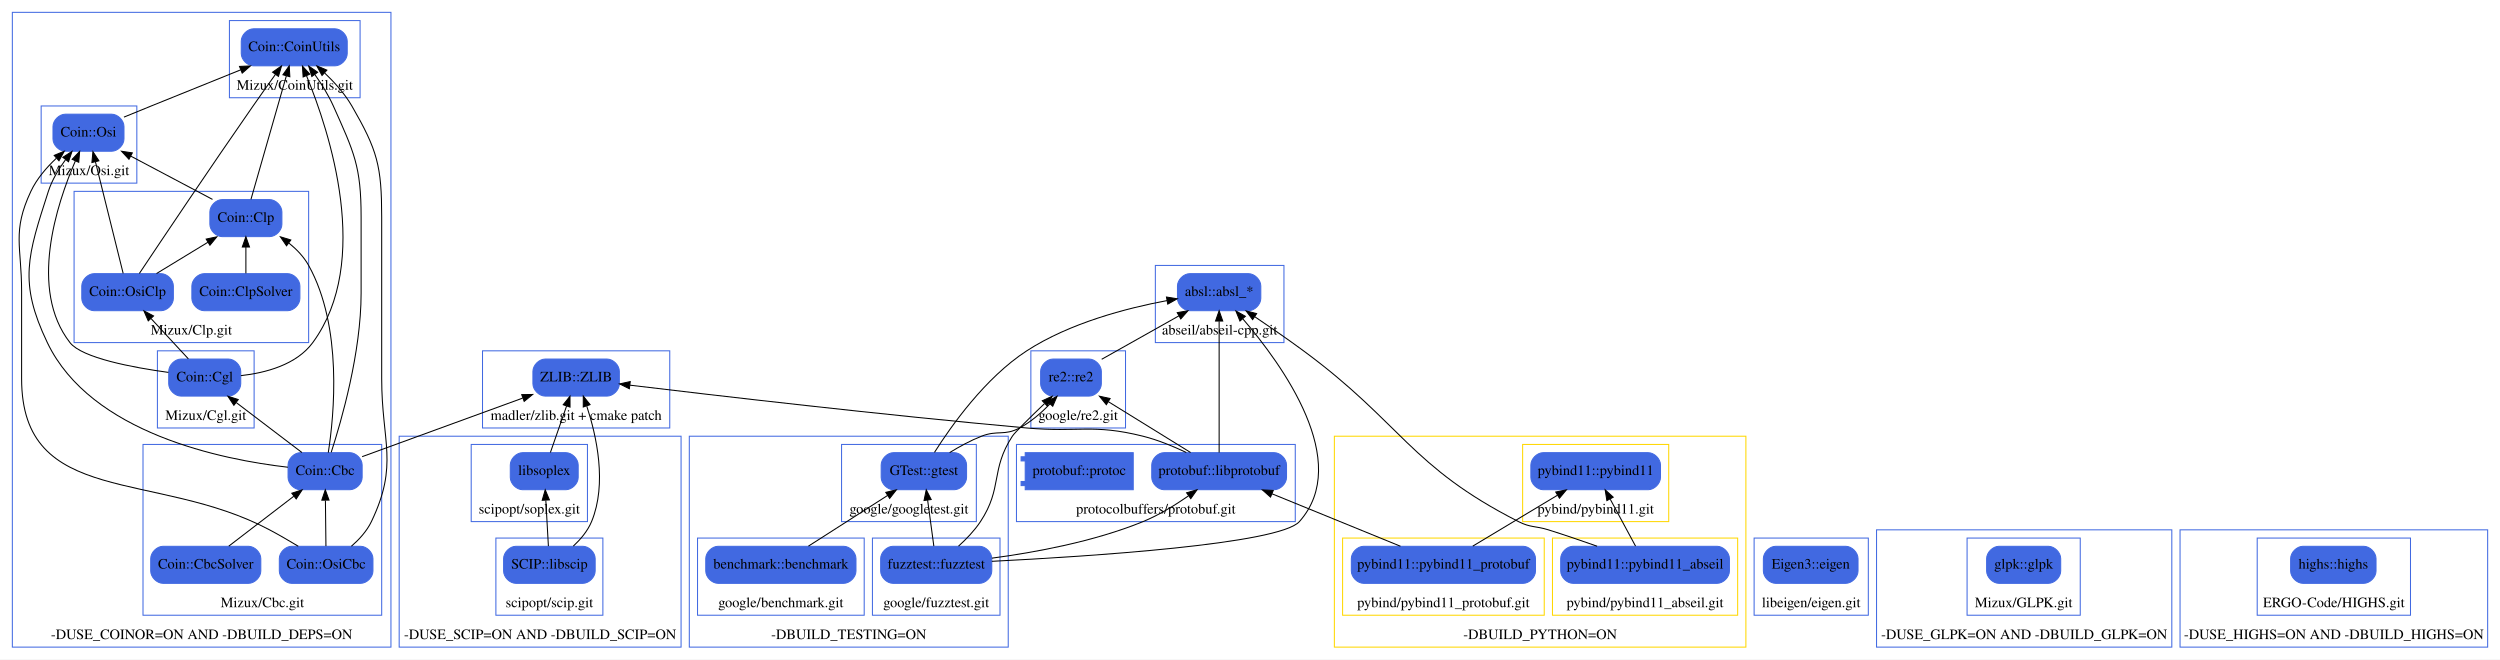
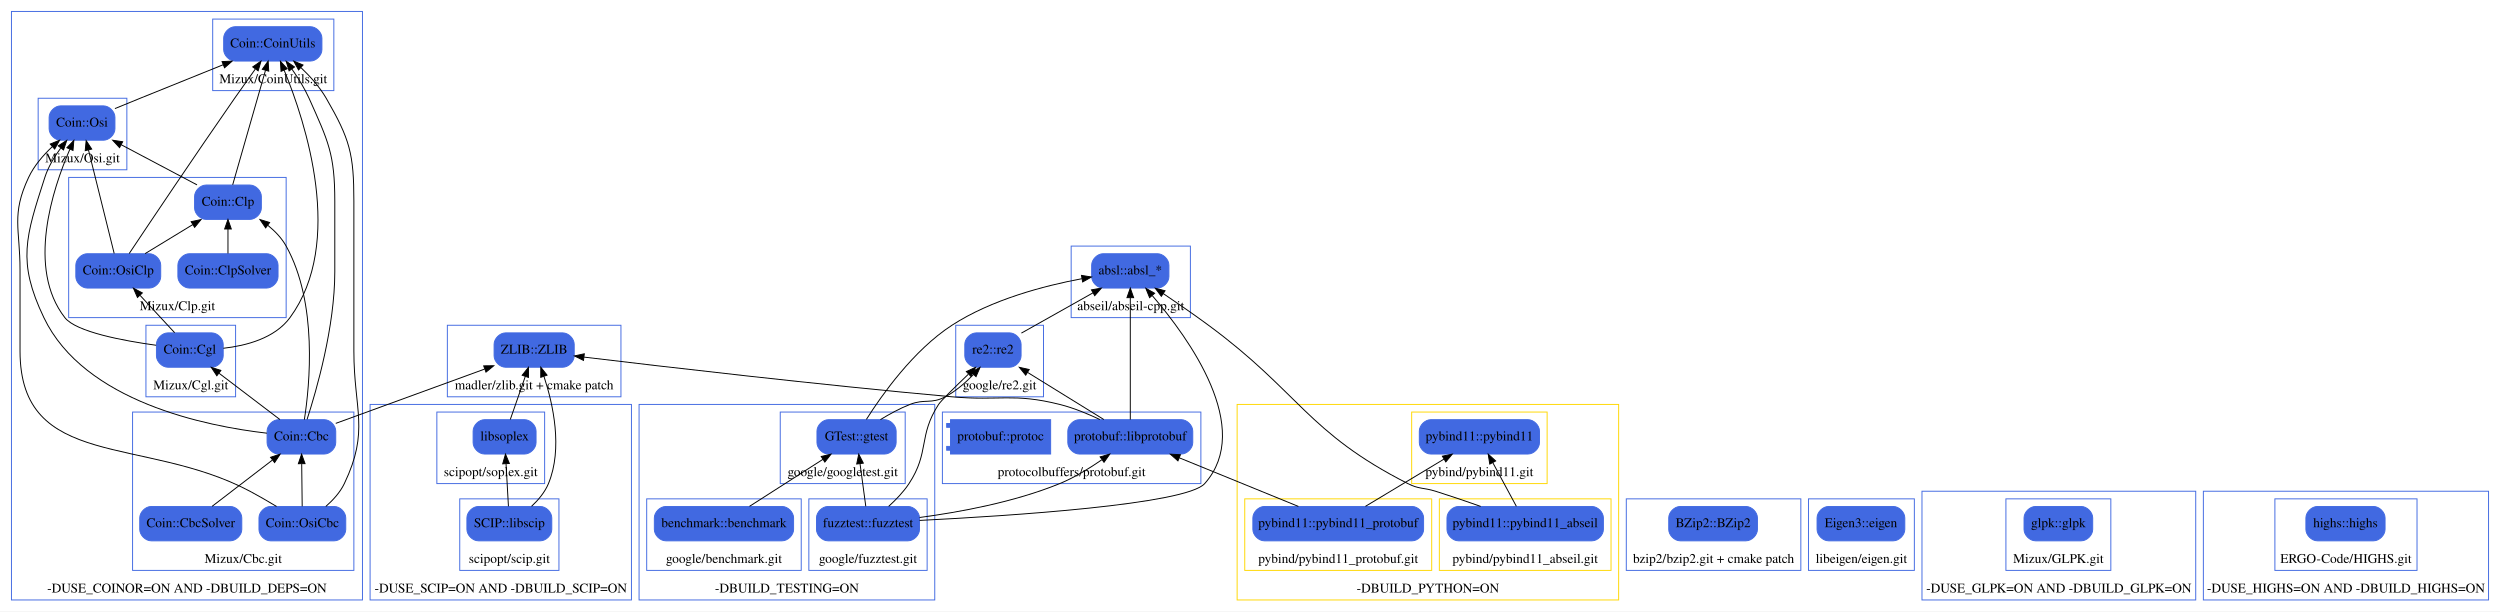
- <svg xmlns="http://www.w3.org/2000/svg" width="2430pt" height="641pt" viewBox="0.00 0.00 2430.00 641.00">
+ <svg xmlns="http://www.w3.org/2000/svg" width="2621pt" height="641pt" viewBox="0.00 0.00 2621.00 641.00">
  <g id="graph0" class="graph" transform="scale(1 1) rotate(0) translate(4 637)">
-     <polygon fill="white" stroke="transparent" points="-4,4 -4,-637 2426,-637 2426,4 -4,4" />
+     <polygon fill="white" stroke="transparent" points="-4,4 -4,-637 2617,-637 2617,4 -4,4" />
    <g id="clust1" class="cluster">
      <polygon fill="none" stroke="royalblue" points="465,-221 465,-296 647,-296 647,-221 465,-221" />
      <text text-anchor="middle" x="556" y="-228.8" font-family="Times,serif" font-size="14.00">madler/zlib.git + cmake patch</text>
    </g>
    <g id="clust2" class="cluster">
+       <polygon fill="none" stroke="royalblue" points="1701,-39 1701,-114 1884,-114 1884,-39 1701,-39" />
+       <text text-anchor="middle" x="1792.5" y="-46.8" font-family="Times,serif" font-size="14.00">bzip2/bzip2.git + cmake patch</text>
+     </g>
+     <g id="clust3" class="cluster">
      <polygon fill="none" stroke="royalblue" points="1119,-304 1119,-379 1244,-379 1244,-304 1119,-304" />
      <text text-anchor="middle" x="1181.5" y="-311.8" font-family="Times,serif" font-size="14.00">abseil/abseil-cpp.git</text>
    </g>
-     <g id="clust3" class="cluster">
+     <g id="clust4" class="cluster">
      <polygon fill="none" stroke="royalblue" points="984,-130 984,-205 1255,-205 1255,-130 984,-130" />
      <text text-anchor="middle" x="1119.5" y="-137.8" font-family="Times,serif" font-size="14.00">protocolbuffers/protobuf.git</text>
    </g>
-     <g id="clust4" class="cluster">
+     <g id="clust5" class="cluster">
      <polygon fill="none" stroke="royalblue" points="998,-221 998,-296 1090,-296 1090,-221 998,-221" />
      <text text-anchor="middle" x="1044" y="-228.8" font-family="Times,serif" font-size="14.00">google/re2.git</text>
    </g>
-     <g id="clust5" class="cluster">
-       <polygon fill="none" stroke="royalblue" points="1701,-39 1701,-114 1812,-114 1812,-39 1701,-39" />
-       <text text-anchor="middle" x="1756.5" y="-46.8" font-family="Times,serif" font-size="14.00">libeigen/eigen.git</text>
-     </g>
    <g id="clust6" class="cluster">
+       <polygon fill="none" stroke="royalblue" points="1892,-39 1892,-114 2003,-114 2003,-39 1892,-39" />
+       <text text-anchor="middle" x="1947.5" y="-46.8" font-family="Times,serif" font-size="14.00">libeigen/eigen.git</text>
+     </g>
+     <g id="clust7" class="cluster">
      <polygon fill="none" stroke="royalblue" points="8,-8 8,-625 376,-625 376,-8 8,-8" />
      <text text-anchor="middle" x="192" y="-15.8" font-family="Times,serif" font-size="14.00">-DUSE_COINOR=ON AND -DBUILD_DEPS=ON</text>
    </g>
-     <g id="clust7" class="cluster">
+     <g id="clust8" class="cluster">
      <polygon fill="none" stroke="royalblue" points="219,-542 219,-617 346,-617 346,-542 219,-542" />
      <text text-anchor="middle" x="282.5" y="-549.8" font-family="Times,serif" font-size="14.00">Mizux/CoinUtils.git</text>
    </g>
-     <g id="clust8" class="cluster">
+     <g id="clust9" class="cluster">
      <polygon fill="none" stroke="royalblue" points="36,-459 36,-534 129,-534 129,-459 36,-459" />
      <text text-anchor="middle" x="82.5" y="-466.8" font-family="Times,serif" font-size="14.00">Mizux/Osi.git</text>
    </g>
-     <g id="clust9" class="cluster">
+     <g id="clust10" class="cluster">
      <polygon fill="none" stroke="royalblue" points="68,-304 68,-451 296,-451 296,-304 68,-304" />
      <text text-anchor="middle" x="182" y="-311.8" font-family="Times,serif" font-size="14.00">Mizux/Clp.git</text>
    </g>
-     <g id="clust10" class="cluster">
+     <g id="clust11" class="cluster">
      <polygon fill="none" stroke="royalblue" points="149,-221 149,-296 243,-296 243,-221 149,-221" />
      <text text-anchor="middle" x="196" y="-228.8" font-family="Times,serif" font-size="14.00">Mizux/Cgl.git</text>
    </g>
-     <g id="clust11" class="cluster">
+     <g id="clust12" class="cluster">
      <polygon fill="none" stroke="royalblue" points="135,-39 135,-205 367,-205 367,-39 135,-39" />
      <text text-anchor="middle" x="251" y="-46.8" font-family="Times,serif" font-size="14.00">Mizux/Cbc.git</text>
    </g>
-     <g id="clust12" class="cluster">
-       <polygon fill="none" stroke="royalblue" points="1820,-8 1820,-122 2107,-122 2107,-8 1820,-8" />
-       <text text-anchor="middle" x="1963.5" y="-15.8" font-family="Times,serif" font-size="14.00">-DUSE_GLPK=ON AND -DBUILD_GLPK=ON</text>
-     </g>
    <g id="clust13" class="cluster">
-       <polygon fill="none" stroke="royalblue" points="1908,-39 1908,-114 2018,-114 2018,-39 1908,-39" />
-       <text text-anchor="middle" x="1963" y="-46.8" font-family="Times,serif" font-size="14.00">Mizux/GLPK.git</text>
+       <polygon fill="none" stroke="royalblue" points="2011,-8 2011,-122 2298,-122 2298,-8 2011,-8" />
+       <text text-anchor="middle" x="2154.5" y="-15.8" font-family="Times,serif" font-size="14.00">-DUSE_GLPK=ON AND -DBUILD_GLPK=ON</text>
    </g>
    <g id="clust14" class="cluster">
-       <polygon fill="none" stroke="royalblue" points="2115,-8 2115,-122 2414,-122 2414,-8 2115,-8" />
-       <text text-anchor="middle" x="2264.5" y="-15.8" font-family="Times,serif" font-size="14.00">-DUSE_HIGHS=ON AND -DBUILD_HIGHS=ON</text>
+       <polygon fill="none" stroke="royalblue" points="2099,-39 2099,-114 2209,-114 2209,-39 2099,-39" />
+       <text text-anchor="middle" x="2154" y="-46.8" font-family="Times,serif" font-size="14.00">Mizux/GLPK.git</text>
    </g>
    <g id="clust15" class="cluster">
-       <polygon fill="none" stroke="royalblue" points="2190,-39 2190,-114 2339,-114 2339,-39 2190,-39" />
-       <text text-anchor="middle" x="2264.5" y="-46.8" font-family="Times,serif" font-size="14.00">ERGO-Code/HIGHS.git</text>
+       <polygon fill="none" stroke="royalblue" points="2306,-8 2306,-122 2605,-122 2605,-8 2306,-8" />
+       <text text-anchor="middle" x="2455.5" y="-15.8" font-family="Times,serif" font-size="14.00">-DUSE_HIGHS=ON AND -DBUILD_HIGHS=ON</text>
    </g>
    <g id="clust16" class="cluster">
+       <polygon fill="none" stroke="royalblue" points="2381,-39 2381,-114 2530,-114 2530,-39 2381,-39" />
+       <text text-anchor="middle" x="2455.5" y="-46.8" font-family="Times,serif" font-size="14.00">ERGO-Code/HIGHS.git</text>
+     </g>
+     <g id="clust17" class="cluster">
      <polygon fill="none" stroke="royalblue" points="384,-8 384,-213 658,-213 658,-8 384,-8" />
      <text text-anchor="middle" x="521" y="-15.8" font-family="Times,serif" font-size="14.00">-DUSE_SCIP=ON AND -DBUILD_SCIP=ON</text>
    </g>
-     <g id="clust17" class="cluster">
+     <g id="clust18" class="cluster">
      <polygon fill="none" stroke="royalblue" points="454,-130 454,-205 567,-205 567,-130 454,-130" />
      <text text-anchor="middle" x="510.5" y="-137.8" font-family="Times,serif" font-size="14.00">scipopt/soplex.git</text>
    </g>
-     <g id="clust18" class="cluster">
+     <g id="clust19" class="cluster">
      <polygon fill="none" stroke="royalblue" points="478,-39 478,-114 582,-114 582,-39 478,-39" />
      <text text-anchor="middle" x="530" y="-46.8" font-family="Times,serif" font-size="14.00">scipopt/scip.git</text>
    </g>
-     <g id="clust19" class="cluster">
+     <g id="clust20" class="cluster">
      <polygon fill="none" stroke="royalblue" points="666,-8 666,-213 976,-213 976,-8 666,-8" />
      <text text-anchor="middle" x="821" y="-15.8" font-family="Times,serif" font-size="14.00">-DBUILD_TESTING=ON</text>
    </g>
-     <g id="clust20" class="cluster">
+     <g id="clust21" class="cluster">
      <polygon fill="none" stroke="royalblue" points="814,-130 814,-205 945,-205 945,-130 814,-130" />
      <text text-anchor="middle" x="879.5" y="-137.8" font-family="Times,serif" font-size="14.00">google/googletest.git</text>
    </g>
-     <g id="clust21" class="cluster">
+     <g id="clust22" class="cluster">
      <polygon fill="none" stroke="royalblue" points="674,-39 674,-114 836,-114 836,-39 674,-39" />
      <text text-anchor="middle" x="755" y="-46.8" font-family="Times,serif" font-size="14.00">google/benchmark.git</text>
    </g>
-     <g id="clust22" class="cluster">
+     <g id="clust23" class="cluster">
      <polygon fill="none" stroke="royalblue" points="844,-39 844,-114 968,-114 968,-39 844,-39" />
      <text text-anchor="middle" x="906" y="-46.8" font-family="Times,serif" font-size="14.00">google/fuzztest.git</text>
    </g>
-     <g id="clust23" class="cluster">
+     <g id="clust24" class="cluster">
      <polygon fill="none" stroke="gold" points="1293,-8 1293,-213 1693,-213 1693,-8 1293,-8" />
      <text text-anchor="middle" x="1493" y="-15.8" font-family="Times,serif" font-size="14.00">-DBUILD_PYTHON=ON</text>
    </g>
-     <g id="clust24" class="cluster">
+     <g id="clust25" class="cluster">
      <polygon fill="none" stroke="gold" points="1476,-130 1476,-205 1618,-205 1618,-130 1476,-130" />
      <text text-anchor="middle" x="1547" y="-137.8" font-family="Times,serif" font-size="14.00">pybind/pybind11.git</text>
    </g>
-     <g id="clust25" class="cluster">
+     <g id="clust26" class="cluster">
      <polygon fill="none" stroke="gold" points="1505,-39 1505,-114 1685,-114 1685,-39 1505,-39" />
      <text text-anchor="middle" x="1595" y="-46.8" font-family="Times,serif" font-size="14.00">pybind/pybind11_abseil.git</text>
    </g>
-     <g id="clust26" class="cluster">
+     <g id="clust27" class="cluster">
      <polygon fill="none" stroke="gold" points="1301,-39 1301,-114 1497,-114 1497,-39 1301,-39" />
      <text text-anchor="middle" x="1399" y="-46.8" font-family="Times,serif" font-size="14.00">pybind/pybind11_protobuf.git</text>
    </g>
    <g id="node1" class="node">
      <path fill="royalblue" stroke="royalblue" d="M586,-288C586,-288 526,-288 526,-288 520,-288 514,-282 514,-276 514,-276 514,-264 514,-264 514,-258 520,-252 526,-252 526,-252 586,-252 586,-252 592,-252 598,-258 598,-264 598,-264 598,-276 598,-276 598,-282 592,-288 586,-288" />
      <text text-anchor="middle" x="556" y="-266.3" font-family="Times,serif" font-size="14.00">ZLIB::ZLIB</text>
    </g>
    <g id="node2" class="node">
+       <path fill="royalblue" stroke="royalblue" d="M1826.5,-106C1826.5,-106 1757.5,-106 1757.5,-106 1751.5,-106 1745.5,-100 1745.5,-94 1745.5,-94 1745.5,-82 1745.5,-82 1745.5,-76 1751.5,-70 1757.5,-70 1757.5,-70 1826.5,-70 1826.5,-70 1832.5,-70 1838.5,-76 1838.5,-82 1838.5,-82 1838.5,-94 1838.5,-94 1838.5,-100 1832.5,-106 1826.5,-106" />
+       <text text-anchor="middle" x="1792" y="-84.3" font-family="Times,serif" font-size="14.00">BZip2::BZip2</text>
+     </g>
+     <g id="node3" class="node">
      <path fill="royalblue" stroke="royalblue" d="M1209.5,-371C1209.5,-371 1152.5,-371 1152.5,-371 1146.5,-371 1140.5,-365 1140.5,-359 1140.5,-359 1140.5,-347 1140.5,-347 1140.5,-341 1146.5,-335 1152.5,-335 1152.5,-335 1209.5,-335 1209.5,-335 1215.5,-335 1221.5,-341 1221.5,-347 1221.5,-347 1221.5,-359 1221.5,-359 1221.5,-365 1215.5,-371 1209.5,-371" />
      <text text-anchor="middle" x="1181" y="-349.3" font-family="Times,serif" font-size="14.00">absl::absl_*</text>
    </g>
-     <g id="node3" class="node">
+     <g id="node4" class="node">
      <path fill="royalblue" stroke="royalblue" d="M1234.5,-197C1234.5,-197 1127.5,-197 1127.5,-197 1121.5,-197 1115.5,-191 1115.5,-185 1115.5,-185 1115.5,-173 1115.5,-173 1115.5,-167 1121.5,-161 1127.5,-161 1127.5,-161 1234.5,-161 1234.5,-161 1240.5,-161 1246.5,-167 1246.5,-173 1246.5,-173 1246.5,-185 1246.5,-185 1246.5,-191 1240.5,-197 1234.5,-197" />
      <text text-anchor="middle" x="1181" y="-175.3" font-family="Times,serif" font-size="14.00">protobuf::libprotobuf</text>
    </g>
    <g id="edge24" class="edge">
      <path fill="none" stroke="black" d="M1149.09,-197.16C1136.35,-203.22 1121.33,-209.42 1107,-213 1058.16,-225.22 1044.14,-216.48 994,-221 854.45,-233.58 690.37,-252.73 608.3,-262.61" />
      <polygon fill="black" stroke="black" points="607.74,-259.15 598.23,-263.83 608.58,-266.1 607.74,-259.15" />
    </g>
    <g id="edge29" class="edge">
      <path fill="none" stroke="black" d="M1181,-197.12C1181,-227 1181,-288.89 1181,-324.73" />
      <polygon fill="black" stroke="black" points="1177.5,-324.95 1181,-334.95 1184.5,-324.95 1177.5,-324.95" />
    </g>
-     <g id="node5" class="node">
+     <g id="node6" class="node">
      <path fill="royalblue" stroke="royalblue" d="M1054.5,-288C1054.5,-288 1019.5,-288 1019.5,-288 1013.5,-288 1007.5,-282 1007.5,-276 1007.5,-276 1007.5,-264 1007.5,-264 1007.5,-258 1013.5,-252 1019.5,-252 1019.5,-252 1054.5,-252 1054.5,-252 1060.5,-252 1066.5,-258 1066.5,-264 1066.5,-264 1066.5,-276 1066.5,-276 1066.5,-282 1060.5,-288 1054.5,-288" />
      <text text-anchor="middle" x="1037" y="-266.3" font-family="Times,serif" font-size="14.00">re2::re2</text>
    </g>
    <g id="edge35" class="edge">
      <path fill="none" stroke="black" d="M1153.24,-197.16C1130.53,-211.2 1098.23,-231.16 1073.44,-246.48" />
      <polygon fill="black" stroke="black" points="1071.35,-243.66 1064.68,-251.89 1075.03,-249.61 1071.35,-243.66" />
    </g>
-     <g id="node4" class="node">
+     <g id="node5" class="node">
      <polygon fill="royalblue" stroke="royalblue" points="1097.5,-197 992.5,-197 992.5,-193 988.5,-193 988.5,-189 992.5,-189 992.5,-169 988.5,-169 988.5,-165 992.5,-165 992.5,-161 1097.5,-161 1097.5,-197" />
      <polyline fill="none" stroke="royalblue" points="992.5,-193 996.5,-193 996.5,-189 992.5,-189 " />
      <polyline fill="none" stroke="royalblue" points="992.5,-169 996.5,-169 996.5,-165 992.5,-165 " />
      <text text-anchor="middle" x="1045" y="-175.3" font-family="Times,serif" font-size="14.00">protobuf::protoc</text>
    </g>
    <g id="edge28" class="edge">
      <path fill="none" stroke="black" d="M1066.84,-287.78C1088.61,-300.03 1118.31,-316.74 1141.97,-330.04" />
      <polygon fill="black" stroke="black" points="1140.27,-333.11 1150.71,-334.96 1143.71,-327.01 1140.27,-333.11" />
    </g>
-     <g id="node6" class="node">
-       <path fill="royalblue" stroke="royalblue" d="M1790,-106C1790,-106 1722,-106 1722,-106 1716,-106 1710,-100 1710,-94 1710,-94 1710,-82 1710,-82 1710,-76 1716,-70 1722,-70 1722,-70 1790,-70 1790,-70 1796,-70 1802,-76 1802,-82 1802,-82 1802,-94 1802,-94 1802,-100 1796,-106 1790,-106" />
-       <text text-anchor="middle" x="1756" y="-84.3" font-family="Times,serif" font-size="14.00">Eigen3::eigen</text>
-     </g>
    <g id="node7" class="node">
+       <path fill="royalblue" stroke="royalblue" d="M1981,-106C1981,-106 1913,-106 1913,-106 1907,-106 1901,-100 1901,-94 1901,-94 1901,-82 1901,-82 1901,-76 1907,-70 1913,-70 1913,-70 1981,-70 1981,-70 1987,-70 1993,-76 1993,-82 1993,-82 1993,-94 1993,-94 1993,-100 1987,-106 1981,-106" />
+       <text text-anchor="middle" x="1947" y="-84.3" font-family="Times,serif" font-size="14.00">Eigen3::eigen</text>
+     </g>
+     <g id="node8" class="node">
      <path fill="royalblue" stroke="royalblue" d="M321.5,-609C321.5,-609 242.5,-609 242.5,-609 236.5,-609 230.5,-603 230.5,-597 230.5,-597 230.5,-585 230.5,-585 230.5,-579 236.5,-573 242.5,-573 242.5,-573 321.5,-573 321.5,-573 327.5,-573 333.5,-579 333.5,-585 333.5,-585 333.5,-597 333.5,-597 333.5,-603 327.5,-609 321.5,-609" />
      <text text-anchor="middle" x="282" y="-587.3" font-family="Times,serif" font-size="14.00">Coin::CoinUtils</text>
    </g>
-     <g id="node8" class="node">
+     <g id="node9" class="node">
      <path fill="royalblue" stroke="royalblue" d="M104.5,-526C104.5,-526 59.5,-526 59.5,-526 53.5,-526 47.5,-520 47.5,-514 47.5,-514 47.5,-502 47.5,-502 47.5,-496 53.5,-490 59.5,-490 59.5,-490 104.5,-490 104.5,-490 110.5,-490 116.5,-496 116.5,-502 116.5,-502 116.5,-514 116.5,-514 116.5,-520 110.5,-526 104.5,-526" />
      <text text-anchor="middle" x="82" y="-504.3" font-family="Times,serif" font-size="14.00">Coin::Osi</text>
    </g>
    <g id="edge1" class="edge">
      <path fill="none" stroke="black" d="M116.5,-523.18C125.15,-526.73 134.41,-530.51 143,-534 171.77,-545.69 203.92,-558.65 230.05,-569.16" />
      <polygon fill="black" stroke="black" points="228.8,-572.43 239.39,-572.91 231.42,-565.93 228.8,-572.43" />
    </g>
-     <g id="node9" class="node">
+     <g id="node10" class="node">
      <path fill="royalblue" stroke="royalblue" d="M258,-443C258,-443 212,-443 212,-443 206,-443 200,-437 200,-431 200,-431 200,-419 200,-419 200,-413 206,-407 212,-407 212,-407 258,-407 258,-407 264,-407 270,-413 270,-419 270,-419 270,-431 270,-431 270,-437 264,-443 258,-443" />
      <text text-anchor="middle" x="235" y="-421.3" font-family="Times,serif" font-size="14.00">Coin::Clp</text>
    </g>
    <g id="edge2" class="edge">
      <path fill="none" stroke="black" d="M239.94,-443.24C248.14,-471.86 264.63,-529.37 274.34,-563.28" />
      <polygon fill="black" stroke="black" points="271.01,-564.34 277.13,-572.99 277.73,-562.41 271.01,-564.34" />
    </g>
    <g id="edge3" class="edge">
      <path fill="none" stroke="black" d="M202.55,-443.18C179.35,-455.46 147.95,-472.09 123.01,-485.29" />
      <polygon fill="black" stroke="black" points="121.34,-482.21 114.14,-489.99 124.61,-488.4 121.34,-482.21" />
    </g>
-     <g id="node10" class="node">
+     <g id="node11" class="node">
      <path fill="royalblue" stroke="royalblue" d="M152.5,-371C152.5,-371 87.5,-371 87.5,-371 81.5,-371 75.5,-365 75.5,-359 75.5,-359 75.5,-347 75.5,-347 75.5,-341 81.5,-335 87.5,-335 87.5,-335 152.5,-335 152.5,-335 158.5,-335 164.5,-341 164.5,-347 164.5,-347 164.5,-359 164.5,-359 164.5,-365 158.5,-371 152.5,-371" />
      <text text-anchor="middle" x="120" y="-349.3" font-family="Times,serif" font-size="14.00">Coin::OsiClp</text>
    </g>
    <g id="edge4" class="edge">
      <path fill="none" stroke="black" d="M131.47,-371.22C152.92,-403.37 200.71,-474.66 242,-534 249,-544.06 256.82,-555.05 263.67,-564.61" />
      <polygon fill="black" stroke="black" points="260.96,-566.84 269.64,-572.92 266.64,-562.76 260.96,-566.84" />
    </g>
    <g id="edge5" class="edge">
      <path fill="none" stroke="black" d="M115.71,-371.25C109.16,-397.65 96.58,-448.31 88.77,-479.72" />
      <polygon fill="black" stroke="black" points="85.34,-479.03 86.33,-489.57 92.14,-480.71 85.34,-479.03" />
    </g>
    <g id="edge6" class="edge">
      <path fill="none" stroke="black" d="M148.13,-371.12C163.17,-380.28 181.87,-391.66 198.06,-401.52" />
      <polygon fill="black" stroke="black" points="196.4,-404.6 206.76,-406.81 200.04,-398.62 196.4,-404.6" />
    </g>
-     <g id="node11" class="node">
+     <g id="node12" class="node">
      <path fill="royalblue" stroke="royalblue" d="M275.5,-371C275.5,-371 194.5,-371 194.5,-371 188.5,-371 182.5,-365 182.5,-359 182.5,-359 182.5,-347 182.5,-347 182.5,-341 188.5,-335 194.5,-335 194.5,-335 275.5,-335 275.5,-335 281.5,-335 287.5,-341 287.5,-347 287.5,-347 287.5,-359 287.5,-359 287.5,-365 281.5,-371 275.5,-371" />
      <text text-anchor="middle" x="235" y="-349.3" font-family="Times,serif" font-size="14.00">Coin::ClpSolver</text>
    </g>
    <g id="edge7" class="edge">
      <path fill="none" stroke="black" d="M235,-371.3C235,-379.02 235,-388.29 235,-396.89" />
      <polygon fill="black" stroke="black" points="231.5,-396.9 235,-406.9 238.5,-396.9 231.5,-396.9" />
    </g>
-     <g id="node12" class="node">
+     <g id="node13" class="node">
      <path fill="royalblue" stroke="royalblue" d="M218,-288C218,-288 172,-288 172,-288 166,-288 160,-282 160,-276 160,-276 160,-264 160,-264 160,-258 166,-252 172,-252 172,-252 218,-252 218,-252 224,-252 230,-258 230,-264 230,-264 230,-276 230,-276 230,-282 224,-288 218,-288" />
      <text text-anchor="middle" x="195" y="-266.3" font-family="Times,serif" font-size="14.00">Coin::Cgl</text>
    </g>
    <g id="edge8" class="edge">
      <path fill="none" stroke="black" d="M230.13,-271.87C254.04,-274.53 284.12,-282.36 300,-304 357.78,-382.73 316.37,-508.86 293.91,-563.42" />
      <polygon fill="black" stroke="black" points="290.64,-562.18 289.97,-572.75 297.09,-564.91 290.64,-562.18" />
    </g>
    <g id="edge9" class="edge">
      <path fill="none" stroke="black" d="M159.71,-275.02C125.04,-279.78 75.68,-289.02 64,-304 23.83,-355.54 50.99,-438.38 69.24,-480.52" />
      <polygon fill="black" stroke="black" points="66.13,-482.14 73.42,-489.84 72.52,-479.28 66.13,-482.14" />
    </g>
    <g id="edge10" class="edge">
      <path fill="none" stroke="black" d="M179.09,-288.18C168.55,-299.56 154.56,-314.67 142.84,-327.34" />
      <polygon fill="black" stroke="black" points="140.11,-325.13 135.88,-334.85 145.24,-329.89 140.11,-325.13" />
    </g>
-     <g id="node13" class="node">
+     <g id="node14" class="node">
      <path fill="royalblue" stroke="royalblue" d="M336,-197C336,-197 288,-197 288,-197 282,-197 276,-191 276,-185 276,-185 276,-173 276,-173 276,-167 282,-161 288,-161 288,-161 336,-161 336,-161 342,-161 348,-167 348,-173 348,-173 348,-185 348,-185 348,-191 342,-197 336,-197" />
      <text text-anchor="middle" x="312" y="-175.3" font-family="Times,serif" font-size="14.00">Coin::Cbc</text>
    </g>
    <g id="edge25" class="edge">
      <path fill="none" stroke="black" d="M348,-193.13C389.22,-208.16 457.07,-232.91 504.01,-250.04" />
      <polygon fill="black" stroke="black" points="503.1,-253.43 513.69,-253.57 505.5,-246.85 503.1,-253.43" />
    </g>
    <g id="edge11" class="edge">
      <path fill="none" stroke="black" d="M317.94,-197.34C327.92,-228.1 347,-294.41 347,-352 347,-352 347,-352 347,-426 347,-475.48 340.2,-488.83 320,-534 315.27,-544.57 308.56,-555.29 302.08,-564.49" />
      <polygon fill="black" stroke="black" points="299.1,-562.65 296.02,-572.79 304.75,-566.78 299.1,-562.65" />
    </g>
    <g id="edge12" class="edge">
      <path fill="none" stroke="black" d="M275.85,-182.85C212.54,-190.11 84.3,-215.59 42,-304 13.8,-362.94 23,-388.8 43,-451 46.52,-461.94 52.97,-472.63 59.63,-481.69" />
      <polygon fill="black" stroke="black" points="57.07,-484.1 65.98,-489.83 62.59,-479.79 57.07,-484.1" />
    </g>
    <g id="edge13" class="edge">
      <path fill="none" stroke="black" d="M315.09,-197.05C320.73,-233.22 329.28,-319.18 296,-379 291.35,-387.36 284.42,-394.6 276.88,-400.69" />
      <polygon fill="black" stroke="black" points="274.52,-398.08 268.54,-406.83 278.67,-403.72 274.52,-398.08" />
    </g>
    <g id="edge14" class="edge">
      <path fill="none" stroke="black" d="M289.44,-197.16C271.31,-210.95 245.67,-230.46 225.67,-245.67" />
      <polygon fill="black" stroke="black" points="223.33,-243.05 217.49,-251.89 227.57,-248.62 223.33,-243.05" />
    </g>
-     <g id="node14" class="node">
+     <g id="node15" class="node">
      <path fill="royalblue" stroke="royalblue" d="M346.5,-106C346.5,-106 279.5,-106 279.5,-106 273.5,-106 267.5,-100 267.5,-94 267.5,-94 267.5,-82 267.5,-82 267.5,-76 273.5,-70 279.5,-70 279.5,-70 346.5,-70 346.5,-70 352.5,-70 358.5,-76 358.5,-82 358.5,-82 358.5,-94 358.5,-94 358.5,-100 352.5,-106 346.5,-106" />
      <text text-anchor="middle" x="313" y="-84.3" font-family="Times,serif" font-size="14.00">Coin::OsiCbc</text>
    </g>
    <g id="edge15" class="edge">
      <path fill="none" stroke="black" d="M337.55,-106.03C345.1,-112.6 352.58,-120.77 357,-130 383.73,-185.87 367,-207.06 367,-269 367,-269 367,-269 367,-426 367,-475.7 362.86,-490.96 338,-534 331.16,-545.84 321.19,-556.93 311.55,-566.06" />
      <polygon fill="black" stroke="black" points="309.01,-563.64 303.95,-572.95 313.71,-568.82 309.01,-563.64" />
    </g>
    <g id="edge16" class="edge">
      <path fill="none" stroke="black" d="M285.91,-106.03C277.12,-111.34 267.25,-117.09 258,-122 147.17,-180.8 17,-143.54 17,-269 17,-269 17,-269 17,-354 17,-397.3 7.6,-411.81 26,-451 31.72,-463.18 41.24,-474.23 50.83,-483.23" />
      <polygon fill="black" stroke="black" points="48.66,-485.98 58.47,-490 53.31,-480.74 48.66,-485.98" />
    </g>
    <g id="edge17" class="edge">
      <path fill="none" stroke="black" d="M312.81,-106.16C312.67,-118.72 312.47,-136.02 312.31,-150.5" />
      <polygon fill="black" stroke="black" points="308.8,-150.85 312.19,-160.89 315.8,-150.93 308.8,-150.85" />
    </g>
-     <g id="node15" class="node">
+     <g id="node16" class="node">
      <path fill="royalblue" stroke="royalblue" d="M237.5,-106C237.5,-106 154.5,-106 154.5,-106 148.5,-106 142.5,-100 142.5,-94 142.5,-94 142.5,-82 142.5,-82 142.5,-76 148.5,-70 154.5,-70 154.5,-70 237.5,-70 237.5,-70 243.5,-70 249.5,-76 249.5,-82 249.5,-82 249.5,-94 249.5,-94 249.5,-100 243.5,-106 237.5,-106" />
      <text text-anchor="middle" x="196" y="-84.3" font-family="Times,serif" font-size="14.00">Coin::CbcSolver</text>
    </g>
    <g id="edge18" class="edge">
      <path fill="none" stroke="black" d="M218.37,-106.16C236.34,-119.95 261.77,-139.46 281.59,-154.67" />
      <polygon fill="black" stroke="black" points="279.64,-157.58 289.7,-160.89 283.9,-152.03 279.64,-157.58" />
    </g>
-     <g id="node16" class="node">
-       <path fill="royalblue" stroke="royalblue" d="M1987,-106C1987,-106 1939,-106 1939,-106 1933,-106 1927,-100 1927,-94 1927,-94 1927,-82 1927,-82 1927,-76 1933,-70 1939,-70 1939,-70 1987,-70 1987,-70 1993,-70 1999,-76 1999,-82 1999,-82 1999,-94 1999,-94 1999,-100 1993,-106 1987,-106" />
-       <text text-anchor="middle" x="1963" y="-84.3" font-family="Times,serif" font-size="14.00">glpk::glpk</text>
-     </g>
    <g id="node17" class="node">
-       <path fill="royalblue" stroke="royalblue" d="M2293.5,-106C2293.5,-106 2234.5,-106 2234.5,-106 2228.5,-106 2222.5,-100 2222.5,-94 2222.5,-94 2222.5,-82 2222.5,-82 2222.5,-76 2228.5,-70 2234.5,-70 2234.5,-70 2293.5,-70 2293.5,-70 2299.5,-70 2305.5,-76 2305.5,-82 2305.5,-82 2305.5,-94 2305.5,-94 2305.5,-100 2299.5,-106 2293.5,-106" />
-       <text text-anchor="middle" x="2264" y="-84.3" font-family="Times,serif" font-size="14.00">highs::highs</text>
+       <path fill="royalblue" stroke="royalblue" d="M2178,-106C2178,-106 2130,-106 2130,-106 2124,-106 2118,-100 2118,-94 2118,-94 2118,-82 2118,-82 2118,-76 2124,-70 2130,-70 2130,-70 2178,-70 2178,-70 2184,-70 2190,-76 2190,-82 2190,-82 2190,-94 2190,-94 2190,-100 2184,-106 2178,-106" />
+       <text text-anchor="middle" x="2154" y="-84.3" font-family="Times,serif" font-size="14.00">glpk::glpk</text>
    </g>
    <g id="node18" class="node">
+       <path fill="royalblue" stroke="royalblue" d="M2484.5,-106C2484.5,-106 2425.5,-106 2425.5,-106 2419.5,-106 2413.5,-100 2413.5,-94 2413.5,-94 2413.5,-82 2413.5,-82 2413.5,-76 2419.5,-70 2425.5,-70 2425.5,-70 2484.5,-70 2484.5,-70 2490.5,-70 2496.5,-76 2496.5,-82 2496.5,-82 2496.5,-94 2496.5,-94 2496.5,-100 2490.5,-106 2484.5,-106" />
+       <text text-anchor="middle" x="2455" y="-84.3" font-family="Times,serif" font-size="14.00">highs::highs</text>
+     </g>
+     <g id="node19" class="node">
      <path fill="royalblue" stroke="royalblue" d="M546,-197C546,-197 504,-197 504,-197 498,-197 492,-191 492,-185 492,-185 492,-173 492,-173 492,-167 498,-161 504,-161 504,-161 546,-161 546,-161 552,-161 558,-167 558,-173 558,-173 558,-185 558,-185 558,-191 552,-197 546,-197" />
      <text text-anchor="middle" x="525" y="-175.3" font-family="Times,serif" font-size="14.00">libsoplex</text>
    </g>
    <g id="edge26" class="edge">
      <path fill="none" stroke="black" d="M530.98,-197.16C535.44,-209.96 541.61,-227.7 546.72,-242.35" />
      <polygon fill="black" stroke="black" points="543.45,-243.6 550.04,-251.89 550.06,-241.3 543.45,-243.6" />
    </g>
-     <g id="node19" class="node">
+     <g id="node20" class="node">
      <path fill="royalblue" stroke="royalblue" d="M562.5,-106C562.5,-106 497.5,-106 497.5,-106 491.5,-106 485.5,-100 485.5,-94 485.5,-94 485.5,-82 485.5,-82 485.5,-76 491.5,-70 497.5,-70 497.5,-70 562.5,-70 562.5,-70 568.5,-70 574.5,-76 574.5,-82 574.5,-82 574.5,-94 574.5,-94 574.5,-100 568.5,-106 562.5,-106" />
      <text text-anchor="middle" x="530" y="-84.3" font-family="Times,serif" font-size="14.00">SCIP::libscip</text>
    </g>
    <g id="edge27" class="edge">
      <path fill="none" stroke="black" d="M553.26,-106.16C560.33,-112.74 567.22,-120.89 571,-130 586.22,-166.75 575.81,-213.41 566.34,-242.23" />
      <polygon fill="black" stroke="black" points="562.93,-241.4 562.95,-251.99 569.54,-243.7 562.93,-241.4" />
    </g>
    <g id="edge19" class="edge">
      <path fill="none" stroke="black" d="M529.04,-106.16C528.33,-118.72 527.36,-136.02 526.55,-150.5" />
      <polygon fill="black" stroke="black" points="523.03,-150.71 525.96,-160.89 530.02,-151.1 523.03,-150.71" />
    </g>
-     <g id="node20" class="node">
+     <g id="node21" class="node">
      <path fill="royalblue" stroke="royalblue" d="M923.5,-197C923.5,-197 864.5,-197 864.5,-197 858.5,-197 852.5,-191 852.5,-185 852.5,-185 852.5,-173 852.5,-173 852.5,-167 858.5,-161 864.5,-161 864.5,-161 923.5,-161 923.5,-161 929.5,-161 935.5,-167 935.5,-173 935.5,-173 935.5,-185 935.5,-185 935.5,-191 929.5,-197 923.5,-197" />
      <text text-anchor="middle" x="894" y="-175.3" font-family="Times,serif" font-size="14.00">GTest::gtest</text>
    </g>
    <g id="edge30" class="edge">
      <path fill="none" stroke="black" d="M904.32,-197.29C920.35,-222.67 953.62,-269.82 994,-296 1035.59,-322.96 1090.7,-337.4 1130.31,-344.82" />
      <polygon fill="black" stroke="black" points="1129.82,-348.28 1140.28,-346.6 1131.05,-341.39 1129.82,-348.28" />
    </g>
    <g id="edge36" class="edge">
      <path fill="none" stroke="black" d="M919.05,-197.08C928.43,-202.84 939.38,-208.85 950,-213 965.67,-219.13 972.15,-213.1 987,-221 998.01,-226.86 1008.3,-235.84 1016.65,-244.46" />
      <polygon fill="black" stroke="black" points="1014.11,-246.86 1023.46,-251.85 1019.26,-242.12 1014.11,-246.86" />
    </g>
-     <g id="node21" class="node">
+     <g id="node22" class="node">
      <path fill="royalblue" stroke="royalblue" d="M816,-106C816,-106 694,-106 694,-106 688,-106 682,-100 682,-94 682,-94 682,-82 682,-82 682,-76 688,-70 694,-70 694,-70 816,-70 816,-70 822,-70 828,-76 828,-82 828,-82 828,-94 828,-94 828,-100 822,-106 816,-106" />
      <text text-anchor="middle" x="755" y="-84.3" font-family="Times,serif" font-size="14.00">benchmark::benchmark</text>
    </g>
    <g id="edge21" class="edge">
      <path fill="none" stroke="black" d="M781.8,-106.16C803.72,-120.2 834.9,-140.16 858.82,-155.48" />
      <polygon fill="black" stroke="black" points="856.97,-158.45 867.28,-160.89 860.75,-152.55 856.97,-158.45" />
    </g>
-     <g id="node22" class="node">
+     <g id="node23" class="node">
      <path fill="royalblue" stroke="royalblue" d="M948,-106C948,-106 864,-106 864,-106 858,-106 852,-100 852,-94 852,-94 852,-82 852,-82 852,-76 858,-70 864,-70 864,-70 948,-70 948,-70 954,-70 960,-76 960,-82 960,-82 960,-94 960,-94 960,-100 954,-106 948,-106" />
      <text text-anchor="middle" x="906" y="-84.3" font-family="Times,serif" font-size="14.00">fuzztest::fuzztest</text>
    </g>
    <g id="edge31" class="edge">
      <path fill="none" stroke="black" d="M960.03,-91.39C1054.02,-96.1 1239.48,-108.09 1259,-130 1310.67,-188.01 1242.53,-282.34 1204.07,-327.02" />
      <polygon fill="black" stroke="black" points="1201.24,-324.94 1197.27,-334.76 1206.5,-329.55 1201.24,-324.94" />
    </g>
    <g id="edge33" class="edge">
      <path fill="none" stroke="black" d="M960.07,-94.47C1001.47,-99.96 1059.37,-110.51 1107,-130 1122.43,-136.31 1138.12,-145.94 1151.06,-154.92" />
      <polygon fill="black" stroke="black" points="1149.37,-158.01 1159.54,-160.98 1153.44,-152.32 1149.37,-158.01" />
    </g>
    <g id="edge37" class="edge">
      <path fill="none" stroke="black" d="M927.67,-106.13C935.2,-112.93 943.2,-121.22 949,-130 970.69,-162.87 958.56,-179.97 980,-213 982.47,-216.8 997.29,-231.34 1011.2,-244.64" />
      <polygon fill="black" stroke="black" points="1009.1,-247.47 1018.75,-251.83 1013.92,-242.4 1009.1,-247.47" />
    </g>
    <g id="edge20" class="edge">
      <path fill="none" stroke="black" d="M903.69,-106.16C901.98,-118.84 899.61,-136.36 897.65,-150.92" />
      <polygon fill="black" stroke="black" points="894.17,-150.51 896.31,-160.89 901.11,-151.45 894.17,-150.51" />
    </g>
-     <g id="node23" class="node">
+     <g id="node24" class="node">
      <path fill="royalblue" stroke="royalblue" d="M1598,-197C1598,-197 1496,-197 1496,-197 1490,-197 1484,-191 1484,-185 1484,-185 1484,-173 1484,-173 1484,-167 1490,-161 1496,-161 1496,-161 1598,-161 1598,-161 1604,-161 1610,-167 1610,-173 1610,-173 1610,-185 1610,-185 1610,-191 1604,-197 1598,-197" />
      <text text-anchor="middle" x="1547" y="-175.3" font-family="Times,serif" font-size="14.00">pybind11::pybind11</text>
    </g>
-     <g id="node24" class="node">
+     <g id="node25" class="node">
      <path fill="royalblue" stroke="royalblue" d="M1665,-106C1665,-106 1525,-106 1525,-106 1519,-106 1513,-100 1513,-94 1513,-94 1513,-82 1513,-82 1513,-76 1519,-70 1525,-70 1525,-70 1665,-70 1665,-70 1671,-70 1677,-76 1677,-82 1677,-82 1677,-94 1677,-94 1677,-100 1671,-106 1665,-106" />
      <text text-anchor="middle" x="1595" y="-84.3" font-family="Times,serif" font-size="14.00">pybind11::pybind11_abseil</text>
    </g>
    <g id="edge32" class="edge">
      <path fill="none" stroke="black" d="M1548.35,-106.08C1533.31,-111.4 1516.52,-117.14 1501,-122 1488.24,-125.99 1483.92,-123.94 1472,-130 1366.25,-183.74 1358.49,-225.62 1263,-296 1247.69,-307.29 1230.34,-319.25 1215.56,-329.2" />
      <polygon fill="black" stroke="black" points="1213.54,-326.34 1207.19,-334.82 1217.44,-332.16 1213.54,-326.34" />
    </g>
    <g id="edge22" class="edge">
      <path fill="none" stroke="black" d="M1585.75,-106.16C1578.77,-119.09 1569.09,-137.04 1561.15,-151.77" />
      <polygon fill="black" stroke="black" points="1557.89,-150.43 1556.23,-160.89 1564.05,-153.75 1557.89,-150.43" />
    </g>
-     <g id="node25" class="node">
+     <g id="node26" class="node">
      <path fill="royalblue" stroke="royalblue" d="M1476.5,-106C1476.5,-106 1321.5,-106 1321.5,-106 1315.5,-106 1309.5,-100 1309.5,-94 1309.5,-94 1309.5,-82 1309.5,-82 1309.5,-76 1315.5,-70 1321.5,-70 1321.5,-70 1476.5,-70 1476.5,-70 1482.5,-70 1488.5,-76 1488.5,-82 1488.5,-82 1488.5,-94 1488.5,-94 1488.5,-100 1482.5,-106 1476.5,-106" />
      <text text-anchor="middle" x="1399" y="-84.3" font-family="Times,serif" font-size="14.00">pybind11::pybind11_protobuf</text>
    </g>
    <g id="edge34" class="edge">
      <path fill="none" stroke="black" d="M1357.23,-106.05C1321.67,-120.57 1270.44,-141.48 1232.38,-157.02" />
      <polygon fill="black" stroke="black" points="1230.94,-153.83 1223,-160.85 1233.59,-160.31 1230.94,-153.83" />
    </g>
    <g id="edge23" class="edge">
      <path fill="none" stroke="black" d="M1427.54,-106.16C1450.98,-120.26 1484.36,-140.33 1509.88,-155.68" />
      <polygon fill="black" stroke="black" points="1508.18,-158.74 1518.55,-160.89 1511.79,-152.74 1508.18,-158.74" />
    </g>
  </g>
</svg>
